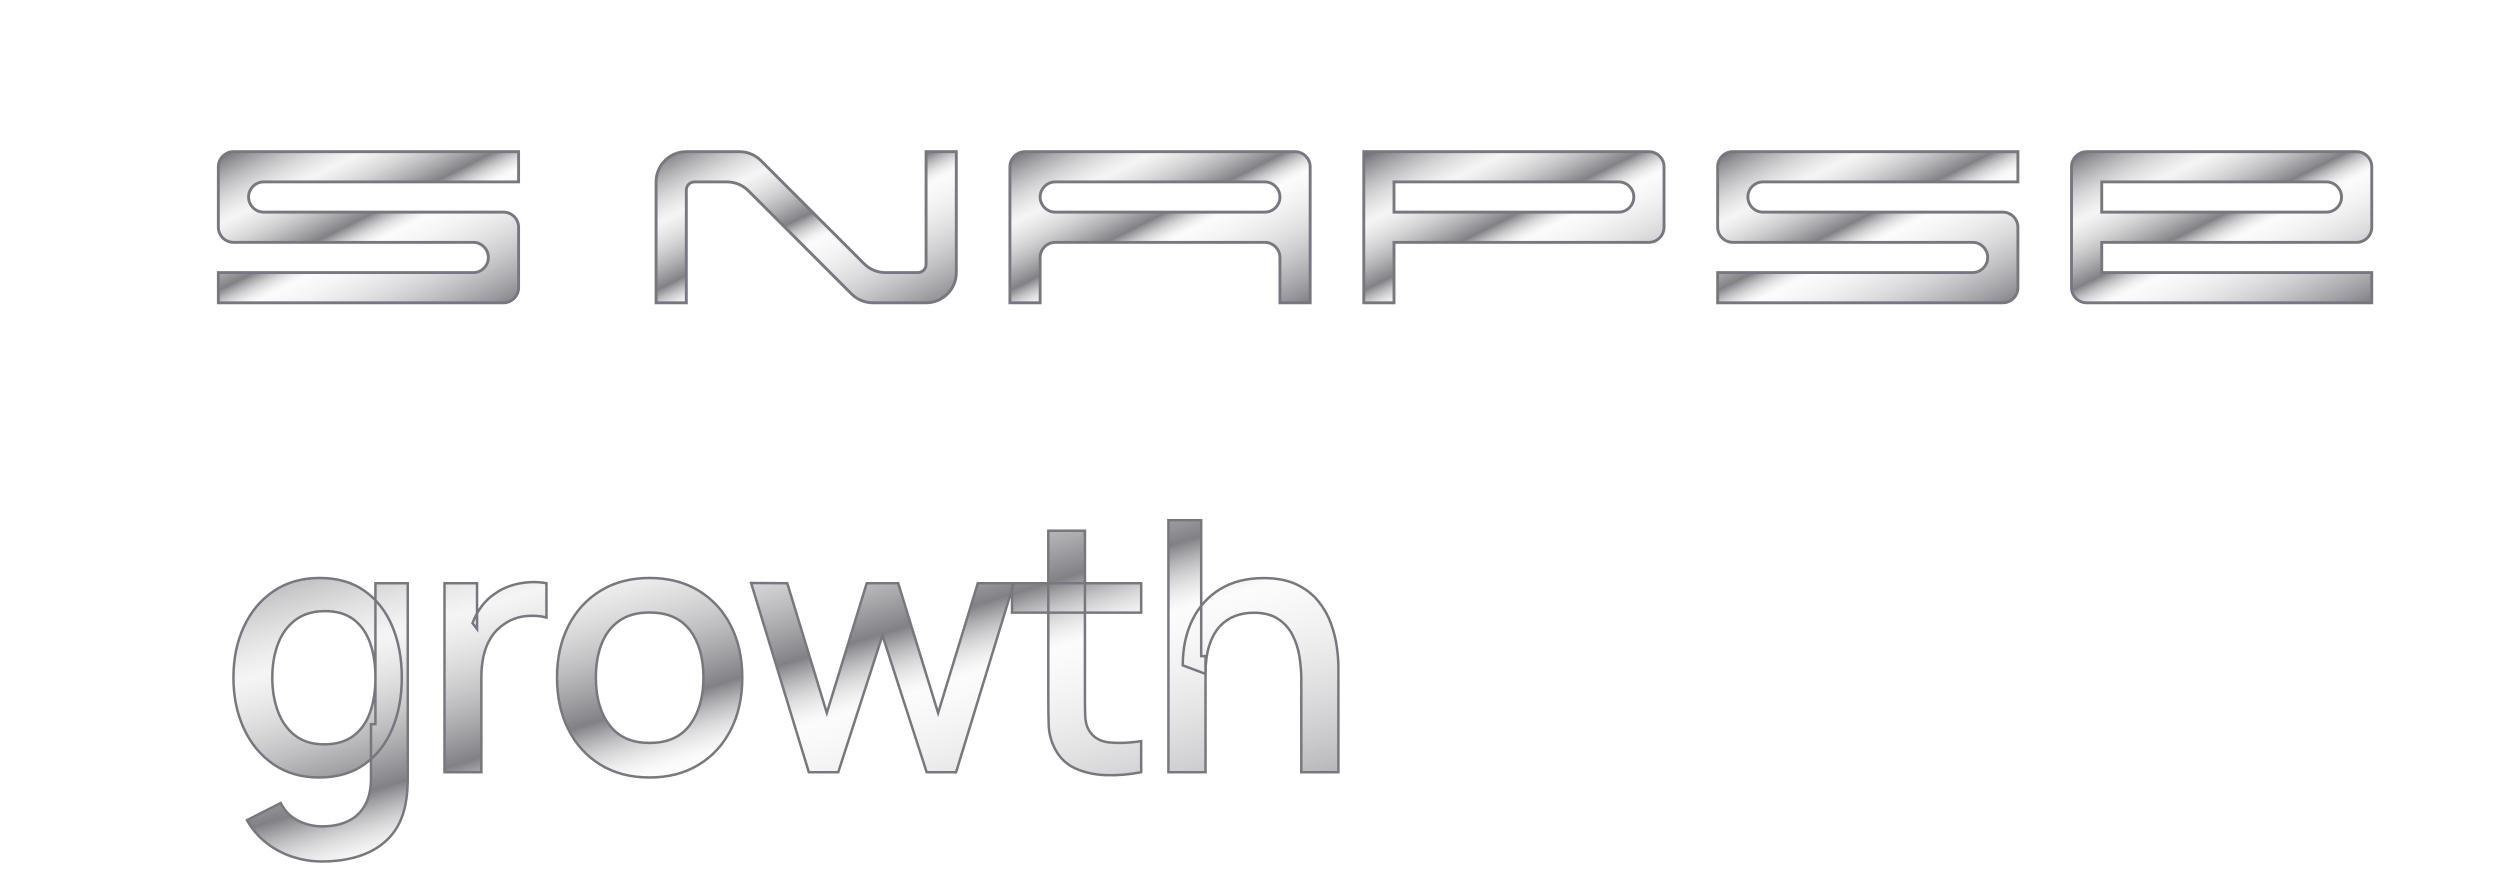
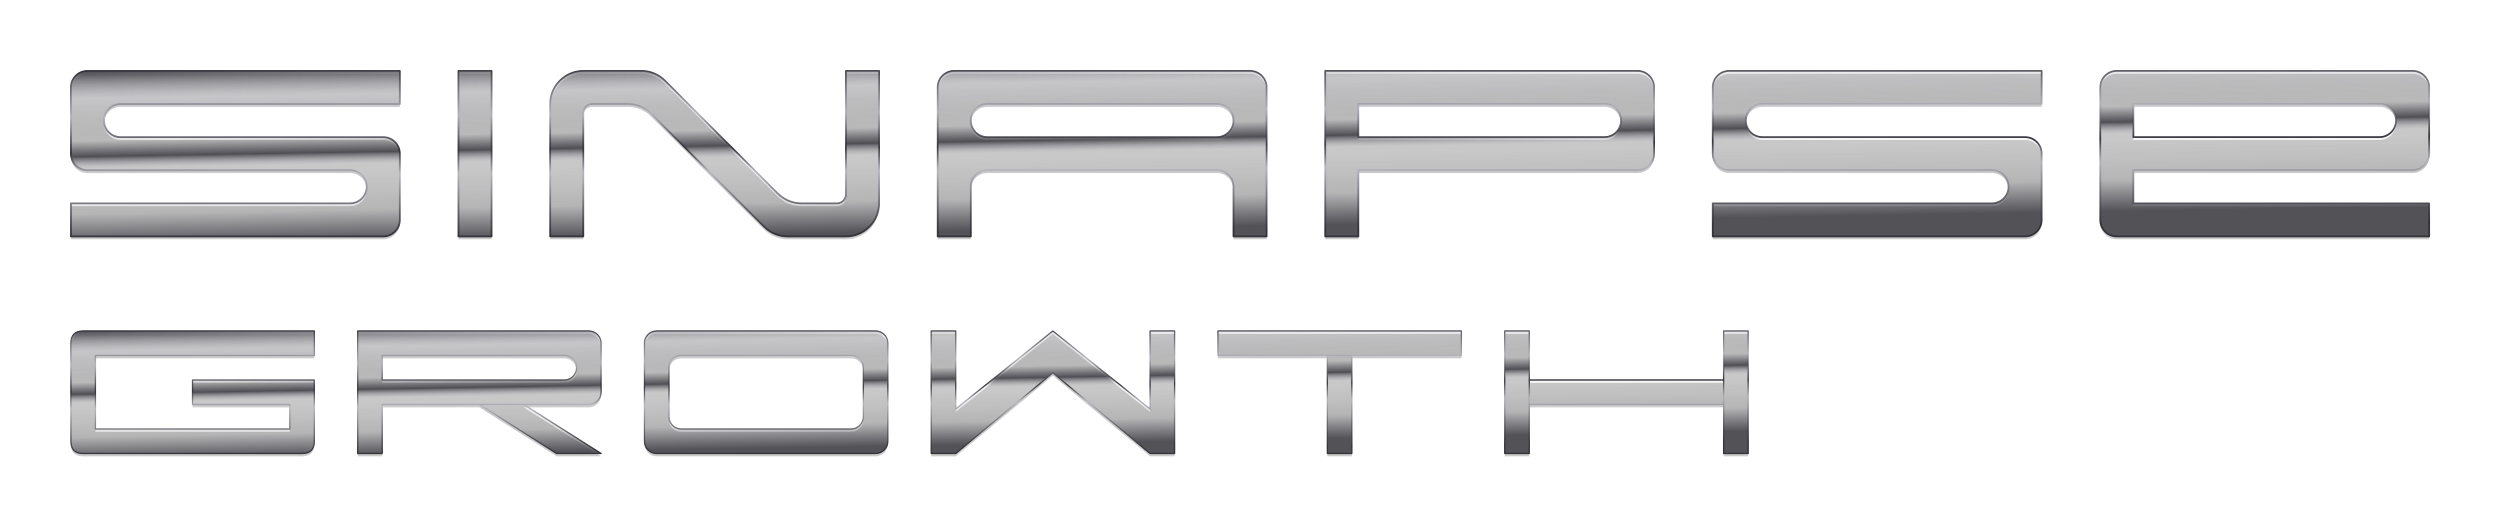
- <svg xmlns="http://www.w3.org/2000/svg" width="900" height="320" viewBox="0 0 900 320">
+ <svg xmlns="http://www.w3.org/2000/svg" width="1057.364" height="221.800" viewBox="0 0 1057.364 221.800">
  <defs>
-     <linearGradient id="silver" x2=".2" y2="1">
+     <linearGradient id="si-silver" x1="0" y1="0" x2=".18" y2="1">
      <stop stop-color="#fafafa" />
-       <stop offset=".2" stop-color="#5d5d5d" />
-       <stop offset=".46" stop-color="#f7f7f7" />
-       <stop offset=".52" stop-color="#777" />
-       <stop offset=".82" stop-color="#eee" />
-       <stop offset="1" stop-color="#b6b6b6" />
+       <stop offset=".18" stop-color="#77777c" />
+       <stop offset=".41" stop-color="#f8f8fa" />
+       <stop offset=".49" stop-color="#68686e" />
+       <stop offset=".7" stop-color="#dfdfe2" />
+       <stop offset="1" stop-color="#b2b2b8" />
    </linearGradient>
-     <linearGradient id="glass" x2="1" y2="1">
-       <stop stop-color="#55555d" stop-opacity=".9" />
-       <stop offset=".24" stop-color="#dddddd" stop-opacity=".3" />
-       <stop offset=".46" stop-color="#6a6a70" stop-opacity=".85" />
-       <stop offset=".56" stop-color="#eeeeee" stop-opacity=".2" />
-       <stop offset="1" stop-color="#686870" stop-opacity=".85" />
+     <linearGradient id="si-glass" x1="0" y1="0" x2=".24" y2="1">
+       <stop stop-color="#33333a" stop-opacity=".92" />
+       <stop offset=".16" stop-color="#b8b8c0" stop-opacity=".26" />
+       <stop offset=".4" stop-color="#33333a" stop-opacity=".12" />
+       <stop offset=".49" stop-color="#33333a" stop-opacity=".82" />
+       <stop offset=".56" stop-color="#b8b8c0" stop-opacity=".1" />
+       <stop offset=".82" stop-color="#33333a" stop-opacity=".15" />
+       <stop offset="1" stop-color="#33333a" stop-opacity=".8" />
    </linearGradient>
-     <linearGradient id="frost" x2="1" y2="1">
-       <stop stop-color="#fff" stop-opacity=".95" />
-       <stop offset="1" stop-color="#999" stop-opacity=".6" />
+     <linearGradient id="si-frost" x2=".8" y2="1">
+       <stop stop-color="#33333a" stop-opacity=".85" />
+       <stop offset="1" stop-color="#b8b8c0" stop-opacity=".5" />
+     </linearGradient>
+     <linearGradient id="si-edge" x2=".1" y2="1">
+       <stop stop-color="#33333a" />
+       <stop offset=".28" stop-color="#b8b8c0" />
+       <stop offset=".49" stop-color="#33333a" />
+       <stop offset=".63" stop-color="#b8b8c0" />
+       <stop offset="1" stop-color="#33333a" />
    </linearGradient>
  </defs>
-   <g color="#111111" fill="url(#glass)" stroke="#77777f" stroke-width=".9">
-     <g transform="translate(40 16) scale(1.16)">
-       <path d="M117.08,42.66h9.38v-9.38H37.97c-2.59,0-4.69,2.1-4.69,4.69v18.76c0,2.59,2.1,4.69,4.69,4.69h4.69s69.73,0,69.73,0c2.59,0,4.69,2.1,4.69,4.69h0c0,2.59-2.1,4.69-4.69,4.69H42.66s-9.38,0-9.38,0v9.38h88.49c2.59,0,4.69-2.1,4.69-4.69v-18.76c0-2.59-2.1-4.69-4.69-4.69h-4.69s-69.73,0-69.73,0c-2.59,0-4.69-2.1-4.69-4.69h0c0-2.59,2.1-4.69,4.69-4.69h69.73Z" />
-       <path d="M252.92,33.28v34.98c0,1.4-1.14,2.54-2.54,2.54h-10.08c-2.49,0-4.87-.99-6.63-2.75l-6.63-6.63-6.64-6.63-12.13-12.13h0l-6.63-6.63c-1.76-1.76-4.14-2.75-6.63-2.75h-9.37s-7.13,0-7.13,0h0c-5.18,0-9.38,4.2-9.38,9.38h0s0,0,0,0v37.52h9.38v-34.98c0-1.4,1.14-2.54,2.54-2.54h10.09c2.49,0,4.87.99,6.63,2.75l16.01,16.01,6.63,6.64,2.74,2.74,6.63,6.63c1.76,1.76,4.14,2.75,6.63,2.75h9.39s7.12,0,7.12,0h0c5.18,0,9.38-4.2,9.38-9.38h0v-37.52h-9.38Z" />
-       <path d="M278.94,37.97v42.21h9.38v-14.07c0-2.59,2.1-4.69,4.69-4.69h65.04c2.59,0,4.69,2.1,4.69,4.69v14.07h9.38v-42.21c0-2.59-2.1-4.69-4.69-4.69h-83.8c-2.59,0-4.69,2.1-4.69,4.69ZM358.05,52.04h-65.04c-2.59,0-4.69-2.1-4.69-4.69h0c0-2.59,2.1-4.69,4.69-4.69h65.04c2.59,0,4.69,2.1,4.69,4.69h0c0,2.59-2.1,4.69-4.69,4.69Z" />
-       <path d="M388.76,33.28v46.9h9.38v-18.76h79.11c2.59,0,4.69-2.1,4.69-4.69v-18.76c0-2.59-2.1-4.69-4.69-4.69h-88.49ZM467.87,52.04h-69.73v-9.38h69.73c2.59,0,4.69,2.1,4.69,4.69h0c0,2.59-2.1,4.69-4.69,4.69Z" />
-       <path d="M507.96,47.35h0c0,2.59,2.1,4.69,4.69,4.69h74.42c2.59,0,4.69,2.1,4.69,4.69v18.76c0,2.59-2.1,4.69-4.69,4.69h-88.49v-9.38h79.11c2.59,0,4.69-2.1,4.69-4.69h0c0-2.59-2.1-4.69-4.69-4.69h-74.42c-2.59,0-4.69-2.1-4.69-4.69v-18.76c0-2.59,2.1-4.69,4.69-4.69h88.49v9.38h-79.11c-2.59,0-4.69,2.1-4.69,4.69Z" />
-       <path d="M692.2,33.28h-79.11c-2.59,0-4.69,2.1-4.69,4.69v37.52c0,2.59,2.1,4.69,4.69,4.69h88.49v-9.38h-83.8v-9.38h79.11c2.59,0,4.69-2.1,4.69-4.69v-18.76c0-2.59-2.1-4.69-4.69-4.69h-4.69ZM687.51,52.04h-69.73s0-9.38,0-9.38h69.73c2.59,0,4.69,2.1,4.69,4.69h0c0,2.59-2.1,4.69-4.69,4.69Z" />
+   <g transform="translate(0 1.2)" fill="#111111" opacity=".22">
+     <g transform="translate(30 30)">
+       <path d="M125.1 14.0H139.1V0.0H7.0C3.1 0.0 0.0 3.1 0.0 7.0V35.0C0.0 38.9 3.1 42.0 7.0 42.0H118.1C121.9 42.0 125.1 45.1 125.1 49.0C125.1 52.9 121.9 56.0 118.1 56.0H0.0V70.0H132.1C135.9 70.0 139.1 66.9 139.1 63.0V35.0C139.1 31.1 135.9 28.0 132.1 28.0H21.0C17.1 28.0 14.0 24.9 14.0 21.0C14.0 17.1 17.1 14.0 21.0 14.0H125.1ZM163.9 0.0H177.9V70.0H163.9V0.0ZM327.8 0.0V52.2C327.8 54.3 326.1 56.0 324.0 56.0H308.9C305.2 56.0 301.7 54.5 299.0 51.9L289.1 42.0L279.2 32.1L261.1 14.0L251.2 4.1C248.6 1.5 245.0 0.0 241.3 0.0H216.7C209.0 0.0 202.7 6.3 202.7 14.0V70.0H216.7V17.8C216.7 15.7 218.4 14.0 220.5 14.0H235.6C239.3 14.0 242.8 15.5 245.4 18.1L269.3 42.0L279.2 51.9L283.3 56.0L293.2 65.9C295.8 68.5 299.4 70.0 303.1 70.0H327.8C335.5 70.0 341.8 63.7 341.8 56.0V0.0H327.8ZM366.6 7.0V70.0H380.6V49.0C380.6 45.1 383.7 42.0 387.6 42.0H484.7C488.5 42.0 491.7 45.1 491.7 49.0V70.0H505.7V7.0C505.7 3.1 502.5 0.0 498.7 0.0H373.6C369.7 0.0 366.6 3.1 366.6 7.0ZM484.7 28.0H387.6C383.7 28.0 380.6 24.9 380.6 21.0C380.6 17.1 383.7 14.0 387.6 14.0H484.7C488.5 14.0 491.7 17.1 491.7 21.0C491.7 24.9 488.5 28.0 484.7 28.0ZM530.5 0.0V70.0H544.5V42.0H662.6C666.4 42.0 669.6 38.9 669.6 35.0V7.0C669.6 3.1 666.4 0.0 662.6 0.0H530.5ZM648.6 28.0H544.5V14.0H648.6C652.4 14.0 655.6 17.1 655.6 21.0C655.6 24.9 652.4 28.0 648.6 28.0ZM819.5 14.0H833.5V0.0H701.4C697.5 0.0 694.4 3.1 694.4 7.0V35.0C694.4 38.9 697.5 42.0 701.4 42.0H812.5C816.3 42.0 819.5 45.1 819.5 49.0C819.5 52.9 816.3 56.0 812.5 56.0H694.4V70.0H826.5C830.3 70.0 833.5 66.9 833.5 63.0V35.0C833.5 31.1 830.3 28.0 826.5 28.0H715.4C711.5 28.0 708.4 24.9 708.4 21.0C708.4 17.1 711.5 14.0 715.4 14.0H819.5ZM983.4 0.0H865.3C861.4 0.0 858.3 3.1 858.3 7.0V63.0C858.3 66.9 861.4 70.0 865.3 70.0H997.4V56.0H872.3V42.0H990.4C994.2 42.0 997.4 38.9 997.4 35.0V7.0C997.4 3.1 994.2 0.0 990.4 0.0H983.4ZM976.4 28.0H872.3V14.0H976.4C980.2 14.0 983.4 17.1 983.4 21.0C983.4 24.9 980.2 28.0 976.4 28.0Z" />
+       <path d="M139.1 0.0H7.0C2.3 0.0 0.0 2.3 0.0 7.0V63.0C0.0 67.7 2.3 70.0 7.0 70.0H132.1C136.7 70.0 139.1 67.7 139.1 63.0V28.0H69.5V42.0H125.1V56.0H14.0V14.0H139.1V0.0ZM163.9 0.0V70.0H177.9V42.0H296.0C299.8 42.0 303.0 38.9 303.0 35.0V7.0C303.0 3.1 299.8 0.0 296.0 0.0H163.9ZM282.0 28.0H177.9V14.0H282.0C285.8 14.0 289.0 17.1 289.0 21.0C289.0 24.9 285.8 28.0 282.0 28.0ZM233.4 42.0H258.8L303.0 70.0H277.6L233.4 42.0ZM334.8 0.0H459.9C463.7 0.0 466.9 3.1 466.9 7.0V63.0C466.9 66.9 463.7 70.0 459.9 70.0H334.8C330.9 70.0 327.8 66.9 327.8 63.0V7.0C327.8 3.1 330.9 0.0 334.8 0.0ZM348.8 14.0C344.9 14.0 341.8 17.1 341.8 21.0V49.0C341.8 52.9 344.9 56.0 348.8 56.0H445.9C449.7 56.0 452.9 52.9 452.9 49.0V21.0C452.9 17.1 449.7 14.0 445.9 14.0H348.8ZM491.7 0.0H505.7V44.6L561.2 0.0L616.8 44.6V0.0H630.8V70.0H616.8L561.2 23.9L505.7 70.0H491.7V0.0ZM655.6 0.0H794.7V14.0H655.6V0.0ZM718.1 14.0H732.1V70.0H718.1V14.0ZM819.5 0.0H833.5V70.0H819.5V0.0ZM944.6 0.0H958.6V70.0H944.6V0.0ZM833.5 28.0H944.6V42.0H833.5V28.0Z" transform="translate(0 110) scale(0.74)" />
    </g>
-     <path transform="translate(79 278)" d="M36.876 32.13Q31.374 32.13 26.229 30.429Q21.084 28.728 16.874 25.42Q12.663 22.113 9.912 17.262L22.05 11.088Q24.276 15.435 28.371 17.461Q32.466 19.488 36.96 19.488Q42.567 19.488 46.546 17.482Q50.526 15.477 52.584 11.518Q54.642 7.56 54.558 1.68V-17.304H56.154V-68.04H67.788V1.848Q67.788 4.557 67.599 7.014Q67.41 9.471 66.906 11.886Q65.478 18.795 61.394 23.268Q57.309 27.741 51.051 29.936Q44.793 32.13 36.876 32.13ZM35.826 1.89Q26.355 1.89 19.457 -2.845Q12.558 -7.581 8.799 -15.718Q5.04 -23.856 5.04 -34.062Q5.04 -44.331 8.82 -52.437Q12.6 -60.543 19.562 -65.237Q26.523 -69.93 36.078 -69.93Q45.717 -69.93 52.301 -65.236Q58.884 -60.543 62.265 -52.426Q65.646 -44.31 65.646 -34.062Q65.646 -23.877 62.255 -15.739Q58.863 -7.602 52.227 -2.856Q45.591 1.89 35.826 1.89ZM37.674 -10.038Q44.163 -10.038 48.248 -13.104Q52.332 -16.17 54.243 -21.599Q56.154 -27.027 56.154 -34.062Q56.154 -41.139 54.232 -46.546Q52.311 -51.954 48.311 -54.978Q44.31 -58.002 38.094 -58.002Q31.563 -58.002 27.332 -54.799Q23.1 -51.597 21.063 -46.168Q19.026 -40.74 19.026 -34.062Q19.026 -27.321 21.063 -21.872Q23.1 -16.422 27.227 -13.23Q31.353 -10.038 37.674 -10.038ZM81.018 0.0V-68.04H92.736V-51.534L91.098 -53.676Q92.337 -56.952 94.353 -59.682Q96.369 -62.412 99.036 -64.176Q101.598 -66.087 104.801 -67.126Q108.003 -68.166 111.342 -68.386Q114.681 -68.607 117.726 -68.04V-55.692Q114.429 -56.595 110.355 -56.206Q106.281 -55.818 102.9 -53.592Q99.687 -51.555 97.808 -48.573Q95.928 -45.591 95.109 -41.968Q94.29 -38.346 94.29 -34.356V0.0ZM154.833 1.89Q144.627 1.89 137.151 -2.709Q129.675 -7.308 125.601 -15.414Q121.527 -23.52 121.527 -34.062Q121.527 -44.73 125.685 -52.815Q129.843 -60.9 137.33 -65.415Q144.816 -69.93 154.833 -69.93Q165.06 -69.93 172.557 -65.341Q180.054 -60.753 184.139 -52.668Q188.223 -44.583 188.223 -34.062Q188.223 -23.415 184.107 -15.32Q179.991 -7.224 172.484 -2.667Q164.976 1.89 154.833 1.89ZM154.833 -10.542Q164.619 -10.542 169.428 -17.105Q174.237 -23.667 174.237 -34.062Q174.237 -44.751 169.375 -51.124Q164.514 -57.498 154.833 -57.498Q148.218 -57.498 143.945 -54.516Q139.671 -51.534 137.592 -46.263Q135.513 -40.992 135.513 -34.062Q135.513 -23.352 140.417 -16.947Q145.32 -10.542 154.833 -10.542ZM212.184 0.0 191.394 -68.124 204.414 -68.04 218.652 -21.336 233.016 -68.04H244.356L258.72 -21.336L273 -68.04H285.978L265.188 0.0H254.604L238.686 -49.266L222.768 0.0ZM331.821 0.0Q325.416 1.26 319.242 1.061Q313.068 0.861 308.217 -1.333Q303.366 -3.528 300.867 -8.274Q298.683 -12.495 298.536 -16.853Q298.389 -21.21 298.389 -26.754V-86.94H311.577V-27.426Q311.577 -23.31 311.672 -20.286Q311.766 -17.262 312.963 -15.204Q315.231 -11.298 320.187 -10.742Q325.143 -10.185 331.821 -11.172ZM285.327 -57.456V-68.04H331.821V-57.456ZM389.466 0.0V-33.432Q389.466 -37.422 388.804 -41.611Q388.143 -45.801 386.295 -49.402Q384.447 -53.004 381.077 -55.209Q377.706 -57.414 372.288 -57.414Q368.739 -57.414 365.6 -56.227Q362.46 -55.041 360.087 -52.458Q357.714 -49.875 356.349 -45.675Q354.984 -41.475 354.984 -35.406L346.794 -38.472Q346.794 -47.733 350.259 -54.82Q353.724 -61.908 360.224 -65.898Q366.723 -69.888 375.9 -69.888Q382.956 -69.888 387.755 -67.599Q392.553 -65.31 395.546 -61.624Q398.538 -57.939 400.113 -53.613Q401.688 -49.287 402.255 -45.118Q402.822 -40.95 402.822 -37.8V0.0ZM341.628 0.0V-90.72H353.43V-41.79H354.984V0.0Z" />
+   </g>
+   <g fill="url(#si-glass)" stroke="url(#si-edge)" stroke-width=".75" stroke-linejoin="round" paint-order="stroke fill">
+     <g transform="translate(30 30)">
+       <path d="M125.1 14.0H139.1V0.0H7.0C3.1 0.0 0.0 3.1 0.0 7.0V35.0C0.0 38.9 3.1 42.0 7.0 42.0H118.1C121.9 42.0 125.1 45.1 125.1 49.0C125.1 52.9 121.9 56.0 118.1 56.0H0.0V70.0H132.1C135.9 70.0 139.1 66.9 139.1 63.0V35.0C139.1 31.1 135.9 28.0 132.1 28.0H21.0C17.1 28.0 14.0 24.9 14.0 21.0C14.0 17.1 17.1 14.0 21.0 14.0H125.1ZM163.9 0.0H177.9V70.0H163.9V0.0ZM327.8 0.0V52.2C327.8 54.3 326.1 56.0 324.0 56.0H308.9C305.2 56.0 301.7 54.5 299.0 51.9L289.1 42.0L279.2 32.1L261.1 14.0L251.2 4.1C248.6 1.5 245.0 0.0 241.3 0.0H216.7C209.0 0.0 202.7 6.3 202.7 14.0V70.0H216.7V17.8C216.7 15.7 218.4 14.0 220.5 14.0H235.6C239.3 14.0 242.8 15.5 245.4 18.1L269.3 42.0L279.2 51.9L283.3 56.0L293.2 65.9C295.8 68.5 299.4 70.0 303.1 70.0H327.8C335.5 70.0 341.8 63.7 341.8 56.0V0.0H327.8ZM366.6 7.0V70.0H380.6V49.0C380.6 45.1 383.7 42.0 387.6 42.0H484.7C488.5 42.0 491.7 45.1 491.7 49.0V70.0H505.7V7.0C505.7 3.1 502.5 0.0 498.7 0.0H373.6C369.7 0.0 366.6 3.1 366.6 7.0ZM484.7 28.0H387.6C383.7 28.0 380.6 24.9 380.6 21.0C380.6 17.1 383.7 14.0 387.6 14.0H484.7C488.5 14.0 491.7 17.1 491.7 21.0C491.7 24.9 488.5 28.0 484.7 28.0ZM530.5 0.0V70.0H544.5V42.0H662.6C666.4 42.0 669.6 38.9 669.6 35.0V7.0C669.6 3.1 666.4 0.0 662.6 0.0H530.5ZM648.6 28.0H544.5V14.0H648.6C652.4 14.0 655.6 17.1 655.6 21.0C655.6 24.9 652.4 28.0 648.6 28.0ZM819.5 14.0H833.5V0.0H701.4C697.5 0.0 694.4 3.1 694.4 7.0V35.0C694.4 38.9 697.5 42.0 701.4 42.0H812.5C816.3 42.0 819.5 45.1 819.5 49.0C819.5 52.9 816.3 56.0 812.5 56.0H694.4V70.0H826.5C830.3 70.0 833.5 66.9 833.5 63.0V35.0C833.5 31.1 830.3 28.0 826.5 28.0H715.4C711.5 28.0 708.4 24.9 708.4 21.0C708.4 17.1 711.5 14.0 715.4 14.0H819.5ZM983.4 0.0H865.3C861.4 0.0 858.3 3.1 858.3 7.0V63.0C858.3 66.9 861.4 70.0 865.3 70.0H997.4V56.0H872.3V42.0H990.4C994.2 42.0 997.4 38.9 997.4 35.0V7.0C997.4 3.1 994.2 0.0 990.4 0.0H983.4ZM976.4 28.0H872.3V14.0H976.4C980.2 14.0 983.4 17.1 983.4 21.0C983.4 24.9 980.2 28.0 976.4 28.0Z" />
+       <path d="M139.1 0.0H7.0C2.3 0.0 0.0 2.3 0.0 7.0V63.0C0.0 67.7 2.3 70.0 7.0 70.0H132.1C136.7 70.0 139.1 67.7 139.1 63.0V28.0H69.5V42.0H125.1V56.0H14.0V14.0H139.1V0.0ZM163.9 0.0V70.0H177.9V42.0H296.0C299.8 42.0 303.0 38.9 303.0 35.0V7.0C303.0 3.1 299.8 0.0 296.0 0.0H163.9ZM282.0 28.0H177.9V14.0H282.0C285.8 14.0 289.0 17.1 289.0 21.0C289.0 24.9 285.8 28.0 282.0 28.0ZM233.4 42.0H258.8L303.0 70.0H277.6L233.4 42.0ZM334.8 0.0H459.9C463.7 0.0 466.9 3.1 466.9 7.0V63.0C466.9 66.9 463.7 70.0 459.9 70.0H334.8C330.9 70.0 327.8 66.9 327.8 63.0V7.0C327.8 3.1 330.9 0.0 334.8 0.0ZM348.8 14.0C344.9 14.0 341.8 17.1 341.8 21.0V49.0C341.8 52.9 344.9 56.0 348.8 56.0H445.9C449.7 56.0 452.9 52.9 452.9 49.0V21.0C452.9 17.1 449.7 14.0 445.9 14.0H348.8ZM491.7 0.0H505.7V44.6L561.2 0.0L616.8 44.6V0.0H630.8V70.0H616.8L561.2 23.9L505.7 70.0H491.7V0.0ZM655.6 0.0H794.7V14.0H655.6V0.0ZM718.1 14.0H732.1V70.0H718.1V14.0ZM819.5 0.0H833.5V70.0H819.5V0.0ZM944.6 0.0H958.6V70.0H944.6V0.0ZM833.5 28.0H944.6V42.0H833.5V28.0Z" transform="translate(0 110) scale(0.74)" />
+     </g>
+   </g>
+   <g fill="none" stroke="url(#si-edge)" stroke-width=".22" opacity=".9">
+     <g transform="translate(30 30)">
+       <path d="M125.1 14.0H139.1V0.0H7.0C3.1 0.0 0.0 3.1 0.0 7.0V35.0C0.0 38.9 3.1 42.0 7.0 42.0H118.1C121.9 42.0 125.1 45.1 125.1 49.0C125.1 52.9 121.9 56.0 118.1 56.0H0.0V70.0H132.1C135.9 70.0 139.1 66.9 139.1 63.0V35.0C139.1 31.1 135.9 28.0 132.1 28.0H21.0C17.1 28.0 14.0 24.9 14.0 21.0C14.0 17.1 17.1 14.0 21.0 14.0H125.1ZM163.9 0.0H177.9V70.0H163.9V0.0ZM327.8 0.0V52.2C327.8 54.3 326.1 56.0 324.0 56.0H308.9C305.2 56.0 301.7 54.5 299.0 51.9L289.1 42.0L279.2 32.1L261.1 14.0L251.2 4.1C248.6 1.5 245.0 0.0 241.3 0.0H216.7C209.0 0.0 202.7 6.3 202.7 14.0V70.0H216.7V17.8C216.7 15.7 218.4 14.0 220.5 14.0H235.6C239.3 14.0 242.8 15.5 245.4 18.1L269.3 42.0L279.2 51.9L283.3 56.0L293.2 65.9C295.8 68.5 299.4 70.0 303.1 70.0H327.8C335.5 70.0 341.8 63.7 341.8 56.0V0.0H327.8ZM366.6 7.0V70.0H380.6V49.0C380.6 45.1 383.7 42.0 387.6 42.0H484.7C488.5 42.0 491.7 45.1 491.7 49.0V70.0H505.7V7.0C505.7 3.1 502.5 0.0 498.7 0.0H373.6C369.7 0.0 366.6 3.1 366.6 7.0ZM484.7 28.0H387.6C383.7 28.0 380.6 24.9 380.6 21.0C380.6 17.1 383.7 14.0 387.6 14.0H484.7C488.5 14.0 491.7 17.1 491.7 21.0C491.7 24.9 488.5 28.0 484.7 28.0ZM530.5 0.0V70.0H544.5V42.0H662.6C666.4 42.0 669.6 38.9 669.6 35.0V7.0C669.6 3.1 666.4 0.0 662.6 0.0H530.5ZM648.6 28.0H544.5V14.0H648.6C652.4 14.0 655.6 17.1 655.6 21.0C655.6 24.9 652.4 28.0 648.6 28.0ZM819.5 14.0H833.5V0.0H701.4C697.5 0.0 694.4 3.1 694.4 7.0V35.0C694.4 38.9 697.5 42.0 701.4 42.0H812.5C816.3 42.0 819.5 45.1 819.5 49.0C819.5 52.9 816.3 56.0 812.5 56.0H694.4V70.0H826.5C830.3 70.0 833.5 66.9 833.5 63.0V35.0C833.5 31.1 830.3 28.0 826.5 28.0H715.4C711.5 28.0 708.4 24.9 708.4 21.0C708.4 17.1 711.5 14.0 715.4 14.0H819.5ZM983.4 0.0H865.3C861.4 0.0 858.3 3.1 858.3 7.0V63.0C858.3 66.9 861.4 70.0 865.3 70.0H997.4V56.0H872.3V42.0H990.4C994.2 42.0 997.4 38.9 997.4 35.0V7.0C997.4 3.1 994.2 0.0 990.4 0.0H983.4ZM976.4 28.0H872.3V14.0H976.4C980.2 14.0 983.4 17.1 983.4 21.0C983.4 24.9 980.2 28.0 976.4 28.0Z" />
+       <path d="M139.1 0.0H7.0C2.3 0.0 0.0 2.3 0.0 7.0V63.0C0.0 67.7 2.3 70.0 7.0 70.0H132.1C136.7 70.0 139.1 67.7 139.1 63.0V28.0H69.5V42.0H125.1V56.0H14.0V14.0H139.1V0.0ZM163.9 0.0V70.0H177.9V42.0H296.0C299.8 42.0 303.0 38.9 303.0 35.0V7.0C303.0 3.1 299.8 0.0 296.0 0.0H163.9ZM282.0 28.0H177.9V14.0H282.0C285.8 14.0 289.0 17.1 289.0 21.0C289.0 24.9 285.8 28.0 282.0 28.0ZM233.4 42.0H258.8L303.0 70.0H277.6L233.4 42.0ZM334.8 0.0H459.9C463.7 0.0 466.9 3.1 466.9 7.0V63.0C466.9 66.9 463.7 70.0 459.9 70.0H334.8C330.9 70.0 327.8 66.9 327.8 63.0V7.0C327.8 3.1 330.9 0.0 334.8 0.0ZM348.8 14.0C344.9 14.0 341.8 17.1 341.8 21.0V49.0C341.8 52.9 344.9 56.0 348.8 56.0H445.9C449.7 56.0 452.9 52.9 452.9 49.0V21.0C452.9 17.1 449.7 14.0 445.9 14.0H348.8ZM491.7 0.0H505.7V44.6L561.2 0.0L616.8 44.6V0.0H630.8V70.0H616.8L561.2 23.9L505.7 70.0H491.7V0.0ZM655.6 0.0H794.7V14.0H655.6V0.0ZM718.1 14.0H732.1V70.0H718.1V14.0ZM819.5 0.0H833.5V70.0H819.5V0.0ZM944.6 0.0H958.6V70.0H944.6V0.0ZM833.5 28.0H944.6V42.0H833.5V28.0Z" transform="translate(0 110) scale(0.74)" />
+     </g>
  </g>
</svg>
